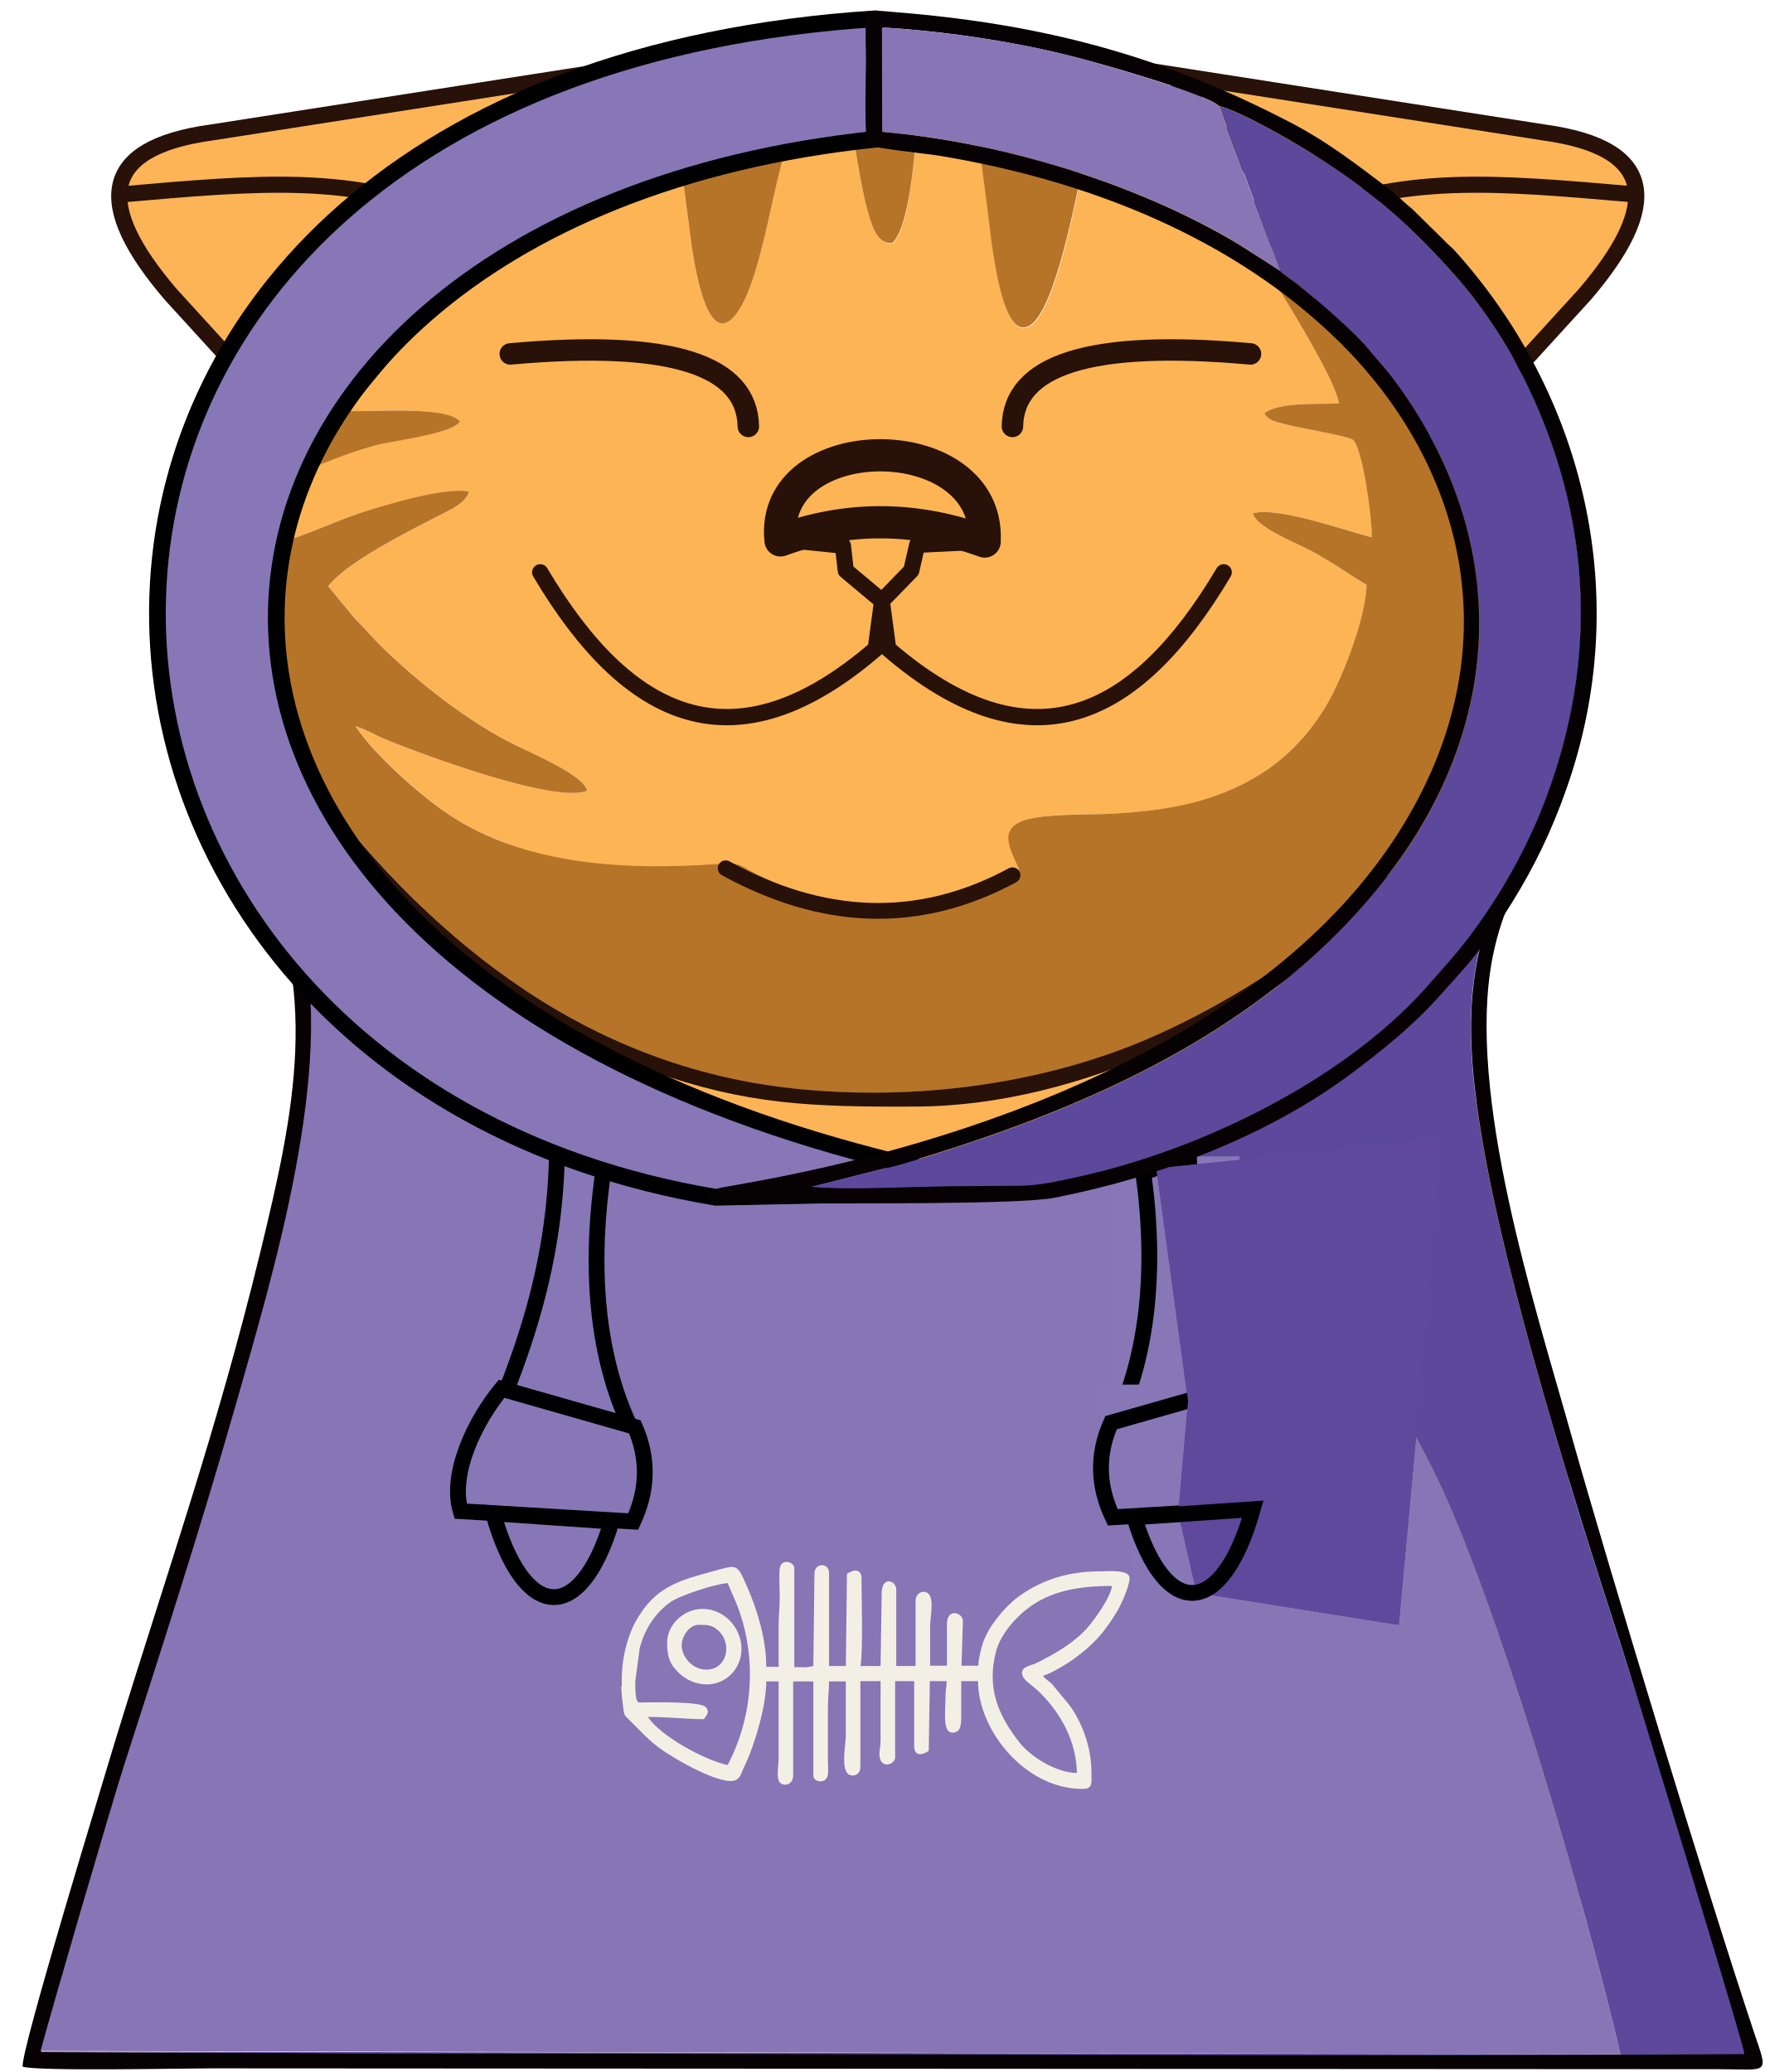
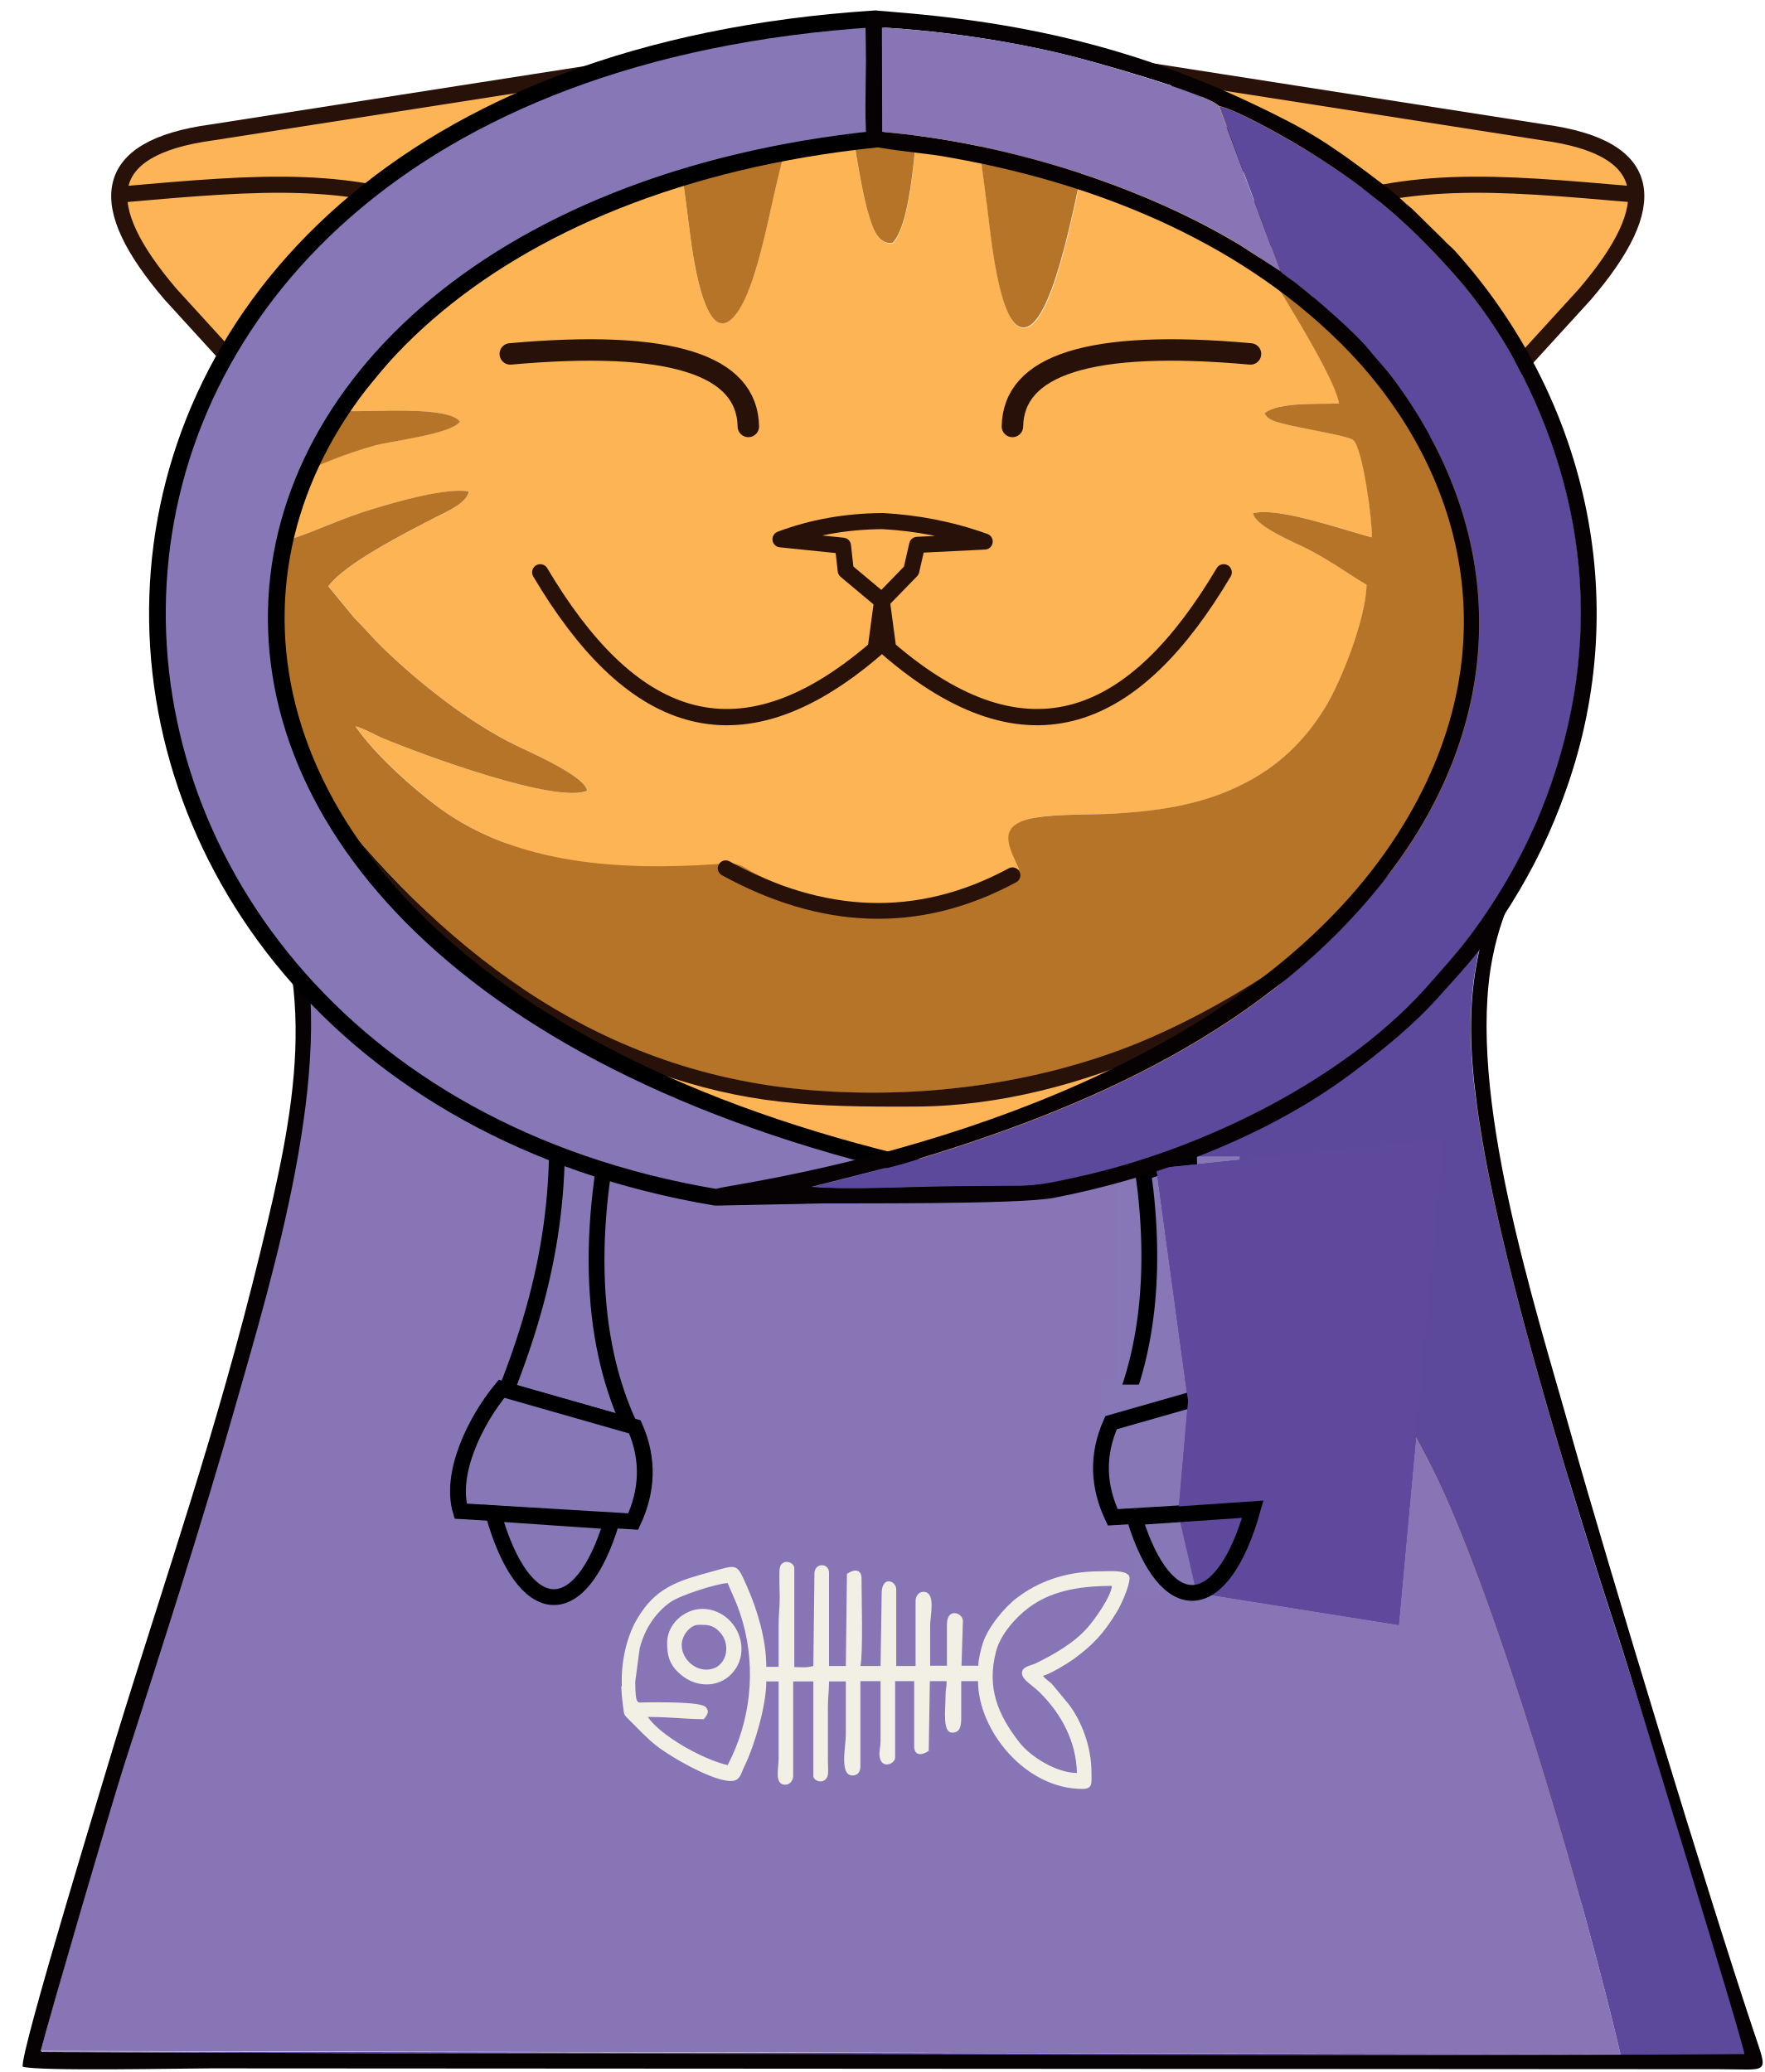
<svg xmlns="http://www.w3.org/2000/svg" width="63" height="74" viewBox="0 0 63 74" fill="none">
  <path fill-rule="evenodd" clip-rule="evenodd" d="M48.129 29.46C54.609 39.67 56.629 54.81 58.019 67.98H5.719C6.449 55.62 8.329 41.26 16.679 30.17L48.129 29.46Z" fill="#FCB457" />
  <path fill-rule="evenodd" clip-rule="evenodd" d="M28.638 2.55C28.398 3.98 27.948 5.53 27.628 6.97C27.358 8.19 26.948 10.21 26.368 11.08C25.228 12.78 24.748 9.27 24.628 8.29C24.428 6.69 24.188 5.09 24.028 3.49C23.278 3.66 22.528 3.87 21.778 4.05C20.828 4.28 21.188 4.21 20.198 5.34C19.768 5.83 19.378 6.34 18.918 6.87C18.688 7.13 18.498 7.37 18.258 7.65L12.418 14.68C13.188 14.72 16.028 14.48 16.418 15.06C16.098 15.49 14.068 15.72 13.388 15.91C12.298 16.2 11.498 16.55 10.548 16.97C10.288 17.18 9.858 17.66 9.738 18.02C9.728 18.29 10.358 19.14 10.478 19.23C11.428 18.89 12.318 18.47 13.378 18.16C14.178 17.93 15.928 17.42 16.748 17.55C16.668 17.96 15.978 18.26 15.568 18.47C14.508 19.02 12.338 20.11 11.728 20.94L12.658 22.07C13.058 22.47 13.288 22.76 13.668 23.13C14.958 24.38 16.728 25.79 18.428 26.62C19.008 26.9 20.898 27.73 20.968 28.24C19.868 28.71 15.158 26.99 13.638 26.35C13.338 26.22 12.978 26.02 12.698 25.94C13.348 26.9 14.748 28.16 15.728 28.88C18.478 30.88 22.148 31.1 25.618 30.86C26.568 30.8 26.368 30.91 27.098 31.26C28.028 31.7 28.888 32.1 30.018 32.34C31.248 32.6 32.408 32.53 33.588 32.22C34.328 32.03 35.938 31.42 36.398 31.05C36.068 30.32 35.578 29.55 36.738 29.25C37.478 29.06 38.668 29.1 39.488 29.07C41.288 29 42.848 28.77 44.288 28.05C45.638 27.39 46.578 26.46 47.318 25.27C47.858 24.39 48.778 22.12 48.798 20.88C48.398 20.67 47.638 20.1 46.738 19.63C46.228 19.37 44.818 18.8 44.748 18.33C45.668 18.09 48.058 18.96 48.988 19.19C48.998 18.53 48.678 16.05 48.328 15.72C48.168 15.57 46.358 15.27 45.848 15.14C45.548 15.06 45.268 15 45.158 14.76C45.648 14.35 47.088 14.44 47.818 14.41C47.538 12.88 43.278 6.69 42.968 5.93C42.868 5.76 41.738 4.36 41.608 4.27C41.438 4.16 39.478 3.68 39.178 3.65C39.168 4.11 38.818 5.4 38.688 5.91C38.388 7.14 37.558 12.02 36.448 11.7C35.668 11.47 35.388 8.46 35.258 7.43C35.058 5.84 34.818 4.22 34.658 2.64L33.078 2.45L32.848 2.44C32.768 3.93 32.658 7.93 31.868 8.7C31.298 8.74 31.128 8.03 30.978 7.53C30.658 6.44 30.258 3.56 30.108 2.4C29.708 2.41 28.928 2.46 28.638 2.55Z" fill="#FCB455" />
  <path fill-rule="evenodd" clip-rule="evenodd" d="M9.742 18.02C9.362 18.39 8.882 19.86 8.742 20.51C8.522 21.53 8.482 22.68 8.722 23.7C9.092 25.23 10.362 26.92 11.312 28.17C15.582 33.74 21.142 38.27 28.802 38.93C33.112 39.3 37.462 38.62 41.002 37.11C43.562 36.01 46.522 34.17 48.502 32.3C48.672 32.14 48.812 32.06 48.972 31.89C49.972 30.82 51.032 29.92 51.952 28.68C53.392 26.73 54.922 25.27 54.672 22.56C54.502 20.77 53.522 18.64 52.662 17.51C52.422 17.2 52.112 16.83 51.872 16.55L42.962 5.93C43.272 6.7 47.532 12.89 47.812 14.41C47.082 14.44 45.642 14.35 45.152 14.76C45.262 15 45.542 15.06 45.842 15.14C46.352 15.28 48.162 15.57 48.322 15.72C48.662 16.05 48.992 18.53 48.982 19.19C48.052 18.96 45.662 18.09 44.742 18.33C44.812 18.8 46.222 19.37 46.732 19.63C47.632 20.1 48.392 20.67 48.792 20.88C48.772 22.12 47.852 24.4 47.312 25.27C46.572 26.47 45.632 27.39 44.282 28.05C42.842 28.76 41.282 28.99 39.482 29.07C38.662 29.1 37.472 29.07 36.732 29.25C35.572 29.54 36.062 30.31 36.392 31.05C35.922 31.42 34.322 32.03 33.582 32.22C32.402 32.52 31.242 32.59 30.012 32.34C28.882 32.11 28.022 31.7 27.092 31.26C26.362 30.91 26.552 30.8 25.612 30.86C22.142 31.1 18.472 30.88 15.722 28.88C14.732 28.16 13.342 26.9 12.692 25.94C12.972 26.01 13.342 26.22 13.632 26.35C15.162 26.99 19.862 28.71 20.962 28.24C20.902 27.73 19.002 26.9 18.422 26.62C16.722 25.79 14.952 24.38 13.662 23.13C13.292 22.77 13.062 22.48 12.652 22.07L11.722 20.94C12.332 20.11 14.502 19.02 15.562 18.47C15.972 18.26 16.662 17.97 16.742 17.55C15.922 17.41 14.172 17.92 13.372 18.16C12.312 18.47 11.422 18.9 10.472 19.23C10.362 19.14 9.732 18.29 9.742 18.02Z" fill="#B67429" />
  <path fill-rule="evenodd" clip-rule="evenodd" d="M9.74 18.02C9.86 17.66 10.29 17.18 10.55 16.97C10.66 16.7 11.24 16.1 11.47 15.81C11.77 15.43 12.08 15.04 12.42 14.69L18.26 7.66C18.49 7.38 18.69 7.14 18.92 6.88C19.38 6.35 19.77 5.84 20.2 5.35C21.19 4.22 20.83 4.29 21.78 4.06C22.53 3.88 23.28 3.67 24.03 3.5C25.19 3.19 27.44 2.61 28.64 2.56C28.93 2.46 29.71 2.42 30.09 2.39C30.74 2.34 32.56 2.25 33.07 2.44L34.65 2.63C35.5 2.74 38.5 3.34 39.16 3.64C39.47 3.68 41.43 4.15 41.59 4.26C41.73 4.35 42.86 5.75 42.95 5.92L51.86 16.54C52.11 16.82 52.42 17.19 52.65 17.5C53.51 18.62 54.49 20.76 54.66 22.55C54.91 25.26 53.38 26.73 51.94 28.67C51.02 29.91 49.96 30.81 48.96 31.88C48.8 32.05 48.65 32.13 48.49 32.29C46.51 34.16 43.55 36 40.99 37.1C37.45 38.62 33.11 39.3 28.79 38.92C21.13 38.26 15.57 33.73 11.3 28.16C10.34 26.91 9.07 25.22 8.71 23.69C8.47 22.67 8.5 21.53 8.73 20.5C8.89 19.86 9.36 18.39 9.74 18.02ZM30.55 1.8C27.37 1.98 24.55 2.8 21.62 3.52C20.74 3.74 20.87 3.62 20.09 4.61C18.29 6.88 15.9 9.55 14.03 11.87C13.62 12.38 13.23 12.79 12.83 13.29C12.42 13.8 12.05 14.24 11.61 14.76C11.2 15.23 10.83 15.73 10.42 16.19C10.22 16.42 10.02 16.69 9.82 16.91C8.81 18.06 8.09 20.07 8 21.75C7.91 23.45 8.35 24.78 9.08 25.95L11.29 29.05C14.53 33.03 18.17 36.46 23.31 38.27C26.66 39.45 28.94 39.54 32.72 39.52C38.74 39.49 44.63 36.24 47.92 33.51L50.69 30.97L51.92 29.58C52.32 29.08 52.71 28.63 53.11 28.08C53.79 27.16 54.68 26.05 55.05 24.71C55.47 23.17 55.16 21.46 54.66 20.11C53.62 17.32 52.12 16.04 50.33 13.82C49.52 12.82 48.71 11.93 47.91 10.93L44.3 6.6C43.88 6.09 43.48 5.65 43.08 5.14C41.59 3.28 42.18 3.8 39.73 3.18C36.89 2.46 33.69 1.61 30.55 1.8Z" fill="#271109" />
  <path fill-rule="evenodd" clip-rule="evenodd" d="M39.158 3.63C38.488 3.33 35.498 2.73 34.648 2.62C34.808 4.21 35.048 5.83 35.248 7.41C35.378 8.44 35.658 11.45 36.438 11.68C37.538 12 38.378 7.12 38.678 5.89C38.798 5.38 39.148 4.09 39.158 3.63Z" fill="#B67429" />
  <path fill-rule="evenodd" clip-rule="evenodd" d="M24.031 3.5C24.191 5.1 24.431 6.7 24.631 8.3C24.751 9.28 25.241 12.79 26.371 11.09C26.951 10.22 27.361 8.19 27.631 6.98C27.951 5.55 28.401 4 28.641 2.56C27.451 2.6 25.191 3.18 24.031 3.5Z" fill="#B67429" />
  <path fill-rule="evenodd" clip-rule="evenodd" d="M30.102 2.38C30.262 3.54 30.662 6.42 30.972 7.51C31.122 8.02 31.291 8.73 31.861 8.68C32.651 7.91 32.772 3.91 32.842 2.42L33.072 2.43C32.572 2.24 30.752 2.33 30.102 2.38Z" fill="#B67429" />
  <path fill-rule="evenodd" clip-rule="evenodd" d="M10.551 16.97C11.511 16.56 12.301 16.21 13.391 15.91C14.071 15.73 16.111 15.5 16.421 15.06C16.031 14.48 13.191 14.72 12.421 14.68C12.081 15.03 11.771 15.43 11.471 15.8C11.241 16.1 10.661 16.7 10.551 16.97Z" fill="#B67429" />
  <path fill-rule="evenodd" clip-rule="evenodd" d="M1.449 73.25L57.859 73.37C56.589 67.94 53.429 57.02 51.139 52.44C50.079 50.33 48.129 47.16 46.709 45.64C46.469 45.39 46.319 45.17 46.119 44.99L44.839 43.72C44.009 43.04 43.669 42.72 42.759 42.08C42.549 41.93 42.159 41.72 41.979 41.55L45.789 37.98C45.969 37.8 46.169 37.67 46.359 37.49C46.569 37.29 46.679 37.16 46.899 36.98L49.649 34.45C49.859 34.22 49.979 34.14 50.199 33.95C50.279 33.89 50.699 33.52 50.659 33.43L48.419 35.02C46.289 36.53 43.589 38.12 41.179 39.32C38.359 40.72 35.899 41.65 32.849 42.53C32.139 42.73 32.049 42.84 31.259 42.7C24.599 41.56 19.069 38.74 14.109 34.78L12.009 33.03C11.819 32.88 11.709 32.74 11.519 32.59C11.309 32.42 11.209 32.29 11.009 32.11C10.819 31.94 10.659 31.82 10.469 31.65C10.279 31.48 10.179 31.28 9.959 31.17C10.199 31.86 10.489 32.44 10.699 33.22C11.999 38.05 9.699 45.56 8.409 50.1C7.149 54.52 5.789 58.73 4.389 63.08C3.959 64.48 1.809 71.87 1.449 73.25Z" fill="#8875B6" />
  <path fill-rule="evenodd" clip-rule="evenodd" d="M50.67 33.43C50.71 33.52 50.28 33.88 50.21 33.95C49.99 34.14 49.87 34.22 49.66 34.45L46.91 36.98C46.69 37.16 46.58 37.3 46.37 37.49C46.18 37.67 45.98 37.79 45.8 37.98L41.99 41.55C42.17 41.72 42.56 41.93 42.77 42.08C43.68 42.72 44.02 43.04 44.85 43.72L46.12 44.99C46.32 45.17 46.47 45.38 46.71 45.64C48.13 47.16 50.08 50.32 51.14 52.44C53.43 57.02 56.59 67.94 57.86 73.37L1.5 73.27C1.51 73.28 1.53 73.29 1.55 73.29L15.9 73.35C30.28 73.35 48.04 73.54 62.39 73.43C62.4 73.16 58.19 59.74 57.88 58.78C56.22 53.67 53.79 45.88 52.91 40.68C52.24 36.73 52.33 34.21 53.87 30.89L50.67 33.43Z" fill="#5C499C" />
  <path fill-rule="evenodd" clip-rule="evenodd" d="M1.452 73.25C1.812 71.88 3.972 64.48 4.412 63.1C5.812 58.75 7.172 54.54 8.432 50.12C9.722 45.58 12.022 38.06 10.722 33.24C10.512 32.45 10.222 31.88 9.982 31.19C10.202 31.3 10.312 31.5 10.492 31.67C10.682 31.84 10.842 31.96 11.032 32.13C11.232 32.31 11.332 32.44 11.542 32.61C11.732 32.76 11.842 32.9 12.032 33.05L14.132 34.8C19.092 38.76 24.612 41.58 31.282 42.72C32.062 42.85 32.162 42.75 32.872 42.55C35.912 41.67 38.372 40.74 41.202 39.34C43.612 38.14 46.312 36.56 48.442 35.04L50.682 33.45L53.882 30.91C52.332 34.23 52.252 36.74 52.922 40.7C53.802 45.91 56.232 53.69 57.892 58.8C58.202 59.76 62.292 73.09 62.282 73.36C47.932 73.46 30.252 73.34 15.862 73.34L1.512 73.29C1.482 73.26 1.462 73.26 1.452 73.25ZM0.812 73.81C1.342 73.98 6.502 73.87 7.532 73.87L61.362 73.9C63.212 73.9 63.142 74.14 62.602 72.51C60.992 67.69 57.442 56.01 56.102 51.25C54.822 46.68 52.332 39.05 53.292 34.19C53.482 33.23 53.752 32.51 54.122 31.68C54.502 30.81 55.202 29.87 55.032 29.45C54.642 29.38 54.642 29.48 54.392 29.71C52.622 31.34 48.182 34.61 46.312 35.77C41.912 38.5 38.472 40.27 33.422 41.8C33.052 41.91 32.272 42.18 31.912 42.22C31.572 42.26 30.702 42.05 30.322 41.97C28.262 41.56 26.302 40.98 24.472 40.26C20.702 38.78 17.612 36.81 14.922 34.73L12.842 33.02C12.532 32.73 12.112 32.43 11.822 32.12L8.892 29.42C8.252 29.34 8.932 30.4 9.032 30.58C11.502 35.22 10.502 39.74 9.292 44.73C7.732 51.14 5.952 56.18 4.092 62.24C3.862 63.04 0.692 73.35 0.812 73.81Z" fill="#060204" />
  <path fill-rule="evenodd" clip-rule="evenodd" d="M41.859 2.66L55.119 4.73C59.149 5.28 59.309 7.33 56.589 10.51L52.319 15.19L41.859 2.66Z" fill="#FCB457" stroke="#271109" stroke-width="0.575" stroke-miterlimit="22.926" />
  <path d="M58.422 6.95C53.262 6.5 50.132 6.21 46.172 7.83" stroke="#271109" stroke-width="0.575" stroke-miterlimit="22.926" />
  <path fill-rule="evenodd" clip-rule="evenodd" d="M20.821 2.66L7.561 4.73C3.531 5.28 3.371 7.33 6.091 10.51L10.361 15.19L20.821 2.66Z" fill="#FCB457" stroke="#271109" stroke-width="0.575" stroke-miterlimit="22.926" />
  <path d="M4.262 6.95C9.422 6.5 12.552 6.21 16.512 7.83" stroke="#271109" stroke-width="0.575" stroke-miterlimit="22.926" />
  <path d="M44.259 41.3H39.859V50.75H44.259V41.3Z" fill="#8777B7" />
  <path fill-rule="evenodd" clip-rule="evenodd" d="M41.289 41.73L42.419 50.03L42.069 54.06L42.719 56.88L49.939 58.03L51.539 40.68L41.289 41.73Z" fill="#5E499C" />
  <path fill-rule="evenodd" clip-rule="evenodd" d="M40.819 41.87C41.309 45.41 40.959 48.39 39.859 50.76L44.259 49.51C43.079 46.51 42.519 43.99 42.449 41.31C41.919 41.51 41.379 41.69 40.819 41.87Z" stroke="black" stroke-width="0.564" stroke-miterlimit="22.926" />
  <path d="M45.989 49.45H39.309V54.2H45.989V49.45Z" fill="#8777B7" />
  <path fill-rule="evenodd" clip-rule="evenodd" d="M41.289 41.73L42.419 50.03L42.069 54.06L42.719 56.88L49.939 58.03L51.539 40.68L41.289 41.73Z" fill="#5E499C" />
  <path fill-rule="evenodd" clip-rule="evenodd" d="M39.67 50.81L44.43 49.45C45.38 50.6 46.29 52.48 45.89 53.82L39.73 54.19C39.21 53.1 39.15 51.97 39.67 50.81Z" stroke="black" stroke-width="0.564" stroke-miterlimit="22.926" />
  <path d="M44.73 53.9H40.5V56.89H44.73V53.9Z" fill="#8777B7" />
  <path fill-rule="evenodd" clip-rule="evenodd" d="M41.289 41.73L42.419 50.03L42.069 54.06L42.719 56.88L49.939 58.03L51.539 40.68L41.289 41.73Z" fill="#5E499C" />
  <path fill-rule="evenodd" clip-rule="evenodd" d="M40.5 54.19C41.63 57.92 43.65 57.75 44.73 53.9L40.5 54.19Z" stroke="black" stroke-width="0.564" stroke-miterlimit="22.926" />
  <path fill-rule="evenodd" clip-rule="evenodd" d="M22.238 38.48C20.878 43.59 21.028 47.79 22.478 50.91L18.078 49.66C19.848 45.17 20.198 41.66 19.658 37.17L22.238 38.48Z" fill="#8777B7" stroke="black" stroke-width="0.564" stroke-miterlimit="22.926" />
  <path fill-rule="evenodd" clip-rule="evenodd" d="M22.668 50.96L17.908 49.6C16.958 50.75 16.048 52.63 16.448 53.97L22.608 54.34C23.118 53.25 23.178 52.12 22.668 50.96Z" fill="#8777B7" stroke="black" stroke-width="0.564" stroke-miterlimit="22.926" />
  <path fill-rule="evenodd" clip-rule="evenodd" d="M21.839 54.34C20.709 58.07 18.689 57.9 17.609 54.05L21.839 54.34Z" fill="#8777B7" stroke="black" stroke-width="0.564" stroke-miterlimit="22.926" />
  <path fill-rule="evenodd" clip-rule="evenodd" d="M36.95 42.52C0.181 36.4 3.401 7.87 31.28 4.97L31.27 0.67C-2.57 2.83 -1.3 38.25 25.55 42.76L36.95 42.52Z" fill="#8777B7" stroke="black" stroke-width="0.596" stroke-miterlimit="22.926" stroke-linecap="round" stroke-linejoin="round" />
  <path d="M25.91 31.01C29.32 32.88 32.74 33.1 36.15 31.26" stroke="#271109" stroke-width="0.564" stroke-miterlimit="22.926" stroke-linecap="round" stroke-linejoin="round" />
  <path d="M36.148 15.23C36.188 13.05 38.868 12.12 44.648 12.64" stroke="#271109" stroke-width="0.766" stroke-miterlimit="22.926" stroke-linecap="round" stroke-linejoin="round" />
  <path d="M19.289 20.44C22.419 25.72 26.229 27.52 31.269 23.17L31.499 21.45" stroke="#271109" stroke-width="0.581" stroke-miterlimit="22.926" stroke-linecap="round" stroke-linejoin="round" />
  <path d="M43.691 20.44C40.56 25.72 36.75 27.52 31.71 23.17L31.48 21.45" stroke="#271109" stroke-width="0.581" stroke-miterlimit="22.926" stroke-linecap="round" stroke-linejoin="round" />
-   <path fill-rule="evenodd" clip-rule="evenodd" d="M27.868 19.3C30.298 18.41 32.718 18.45 35.158 19.34V19.28C35.298 15.23 27.448 15.27 27.868 19.3Z" stroke="#271109" stroke-width="1.15" stroke-miterlimit="22.926" stroke-linecap="round" stroke-linejoin="round" />
  <path fill-rule="evenodd" clip-rule="evenodd" d="M27.867 19.26L30.097 19.49L30.197 20.38L31.487 21.46L32.537 20.38L32.747 19.46L35.157 19.34C33.897 18.89 32.727 18.68 31.517 18.61C30.197 18.62 28.977 18.84 27.867 19.26Z" stroke="#271109" stroke-width="0.575" stroke-miterlimit="22.926" stroke-linecap="round" stroke-linejoin="round" />
  <path d="M26.719 15.23C26.679 13.05 23.999 12.12 18.219 12.64" stroke="#271109" stroke-width="0.766" stroke-miterlimit="22.926" stroke-linecap="round" stroke-linejoin="round" />
  <path fill-rule="evenodd" clip-rule="evenodd" d="M25.98 56.54L26.27 57.21C26.37 57.45 26.44 57.66 26.52 57.93C27 59.63 26.8 61.48 25.98 63.04C25.1 62.84 23.58 61.99 23.13 61.32C23.96 61.32 24.52 61.4 25.13 61.4C25.22 61.27 25.36 61.15 25.2 60.97C25.02 60.76 23.37 60.8 23 60.8C22.76 60.8 22.69 60.92 22.68 60.07L22.84 58.87C23.02 58.16 23.41 57.6 23.92 57.23C24.3 56.96 25.62 56.55 25.98 56.54ZM22.18 60.23C22.19 60.45 22.21 60.67 22.24 60.9C22.29 61.27 22.26 61.22 22.47 61.43C22.8 61.75 23.07 62.06 23.44 62.35C24.03 62.81 25.84 63.84 26.3 63.56C26.46 63.46 26.49 63.25 26.58 63.08C26.95 62.32 27.36 60.91 27.36 60.05H27.8V62.82C27.8 63.16 27.64 63.74 28.04 63.74C28.2 63.74 28.32 63.59 28.32 63.42V60.05H29.04V63.42C29.04 63.64 29.49 63.75 29.56 63.38C29.58 63.28 29.56 63.02 29.56 62.9V60.97C29.56 60.62 29.6 60.42 29.6 60.05H30.2V61.97C30.2 62.36 29.96 63.41 30.44 63.41C30.63 63.41 30.72 63.27 30.72 63.09V60.04H31.44V62.17C31.44 62.39 31.39 62.54 31.4 62.69C31.44 63.21 31.96 63.01 31.96 62.77V60.04H32.64V62.37C32.64 62.66 32.85 62.74 33.16 62.53L33.2 60.04H33.8C33.8 60.27 33.76 60.32 33.76 60.56C33.76 61.08 33.64 61.88 34 61.88C34.3 61.88 34.32 61.61 34.32 61.32V60.04H34.92C34.92 61.78 36.59 63.89 38.65 63.89C39.03 63.89 38.97 63.67 38.97 63.29C38.97 62.39 38.62 61.48 38.17 60.88L37.59 60.18C37.48 60.04 37.33 59.99 37.24 59.85C37.49 59.79 38.1 59.42 38.31 59.27C39.04 58.74 39.41 58.33 39.88 57.56C40.01 57.35 40.33 56.66 40.33 56.36C40.33 56.04 39.56 56.12 39.25 56.12C38.01 56.12 37.05 56.51 36.33 57.05C35.87 57.39 35.27 58.12 35.09 58.69C35.03 58.88 34.93 59.26 34.93 59.49H34.33L34.38 57.89C34.38 57.6 33.81 57.4 33.81 58.01V59.49H33.21V58.05C33.21 57.72 33.43 56.85 32.97 56.85C32.81 56.85 32.69 57 32.69 57.17V59.5H32V56.77C32 56.44 31.47 56.26 31.48 56.93L31.44 59.5H30.72C30.82 59.09 30.76 56.95 30.76 56.37C30.76 56.08 30.55 56 30.24 56.21L30.2 59.5H29.6V56.17C29.6 55.82 29.11 55.8 29.08 56.17L29.04 59.5C28.75 59.57 28.7 59.54 28.36 59.54V56.01C28.36 55.77 27.9 55.65 27.84 56.01C27.81 56.2 27.84 56.82 27.84 57.05C27.84 57.42 27.8 57.66 27.8 58.05C27.8 58.4 27.8 58.75 27.8 59.09V59.53H27.36C27.36 58.55 27.04 57.5 26.68 56.68C26.3 55.82 26.35 55.87 25.41 56.13C24.34 56.42 23.51 56.65 22.88 57.61C22.73 57.84 22.65 57.97 22.53 58.26C22.32 58.79 22.22 59.32 22.2 59.87V60.23H22.18ZM36.49 59.75C36.49 60 36.84 60.16 37.14 60.46C37.9 61.22 38.43 62.21 38.45 63.32C37.75 63.32 36.82 62.77 36.39 62.22C35.62 61.23 35.23 60.27 35.56 58.99C35.71 58.39 36.26 57.76 36.74 57.41C37.48 56.86 38.42 56.64 39.7 56.64C39.67 57.02 39.1 57.82 38.83 58.13C38.35 58.68 37.61 59.1 36.95 59.42C36.77 59.49 36.49 59.53 36.49 59.75Z" fill="#F2F0E5" />
  <path fill-rule="evenodd" clip-rule="evenodd" d="M24.34 58.75C24.34 58.42 24.63 58.03 24.94 58.03C25.23 58.03 25.45 58.01 25.71 58.3C26.14 58.77 25.93 59.63 25.22 59.63C24.75 59.63 24.34 59.21 24.34 58.75ZM23.82 58.67C23.82 59.13 23.9 59.42 24.21 59.72C24.78 60.29 25.64 60.3 26.13 59.77C26.93 58.9 26.24 57.46 25.07 57.46C24.41 57.47 23.82 58.02 23.82 58.67Z" fill="#F2F0E5" />
  <path fill-rule="evenodd" clip-rule="evenodd" d="M45.709 9.68C45.859 9.84 46.109 9.99 46.279 10.12C46.989 10.67 48.399 11.89 48.899 12.52C49.179 12.87 49.479 13.17 49.779 13.58C54.019 19.31 53.689 25.86 49.619 31.19C45.389 36.73 38.849 39.63 32.119 41.6L28.969 42.4C30.419 42.52 32.429 42.39 33.929 42.38C34.749 42.37 35.559 42.36 36.369 42.36C37.129 42.36 37.789 42.19 38.499 42.04C42.979 41.06 48.209 38.49 51.169 35.01L51.759 34.34C51.969 34.09 52.139 33.89 52.329 33.65C53.389 32.29 54.349 30.67 55.019 29C57.279 23.39 56.779 17.9 54.119 12.94C53.569 11.91 52.769 10.77 52.099 10C50.419 8.08 48.989 6.82 46.799 5.46C46.159 5.06 44.249 3.96 43.529 3.79L45.709 9.68Z" fill="#5C499C" />
  <path fill-rule="evenodd" clip-rule="evenodd" d="M43.519 3.78C44.249 3.95 46.159 5.05 46.789 5.45C48.979 6.82 50.409 8.07 52.089 9.99C52.759 10.76 53.559 11.9 54.109 12.93C56.769 17.9 57.269 23.39 55.009 28.99C54.339 30.65 53.369 32.28 52.319 33.64C52.129 33.88 51.969 34.07 51.749 34.33L51.159 35C48.199 38.48 42.969 41.05 38.489 42.03C37.779 42.18 37.119 42.35 36.359 42.35C35.539 42.35 34.729 42.36 33.919 42.37C32.409 42.38 30.409 42.51 28.959 42.39L32.109 41.59C38.839 39.62 45.389 36.72 49.609 31.18C53.679 25.85 54.019 19.3 49.769 13.57C49.469 13.16 49.169 12.86 48.889 12.51C48.389 11.89 46.979 10.67 46.269 10.11C46.099 9.98 45.849 9.83 45.699 9.67L44.249 8.74C40.609 6.55 35.749 5.07 31.479 4.71L31.469 0.98C33.609 1.1 35.959 1.45 37.949 1.93C38.949 2.16 43.069 3.33 43.519 3.78ZM30.979 5.17C31.349 5.32 32.959 5.47 33.529 5.56C38.909 6.45 44.079 8.52 47.819 12.21C52.059 16.39 54.129 22.86 50.099 29.47C45.679 36.72 35.739 40.58 27.009 42.19C26.609 42.26 26.189 42.34 25.779 42.41C25.179 42.51 25.179 43 25.839 43.01C26.829 43.02 27.859 42.99 28.849 42.98C30.349 42.97 36.399 43.02 37.629 42.78C41.309 42.07 45.209 40.59 48.169 38.4C49.379 37.5 50.489 36.59 51.379 35.59C52.479 34.37 53.019 33.8 53.989 32.23C54.759 30.99 55.389 29.71 55.919 28.2C58.349 21.35 56.579 14.09 51.939 8.95C51.809 8.81 51.679 8.72 51.559 8.58L50.419 7.46C50.139 7.24 49.909 6.99 49.609 6.76C48.499 5.92 47.409 5.06 46.009 4.34C41.489 2 37.299 0.87 32.049 0.44C30.689 0.33 30.919 0.19 30.919 2.19C30.919 2.83 30.849 4.72 30.979 5.17Z" fill="#060204" />
  <path fill-rule="evenodd" clip-rule="evenodd" d="M45.708 9.68L43.518 3.79C43.068 3.34 38.948 2.17 37.968 1.93C35.978 1.45 33.628 1.11 31.488 0.98L31.498 4.71C35.768 5.07 40.628 6.55 44.268 8.74L45.708 9.68Z" fill="#8875B6" />
</svg>
